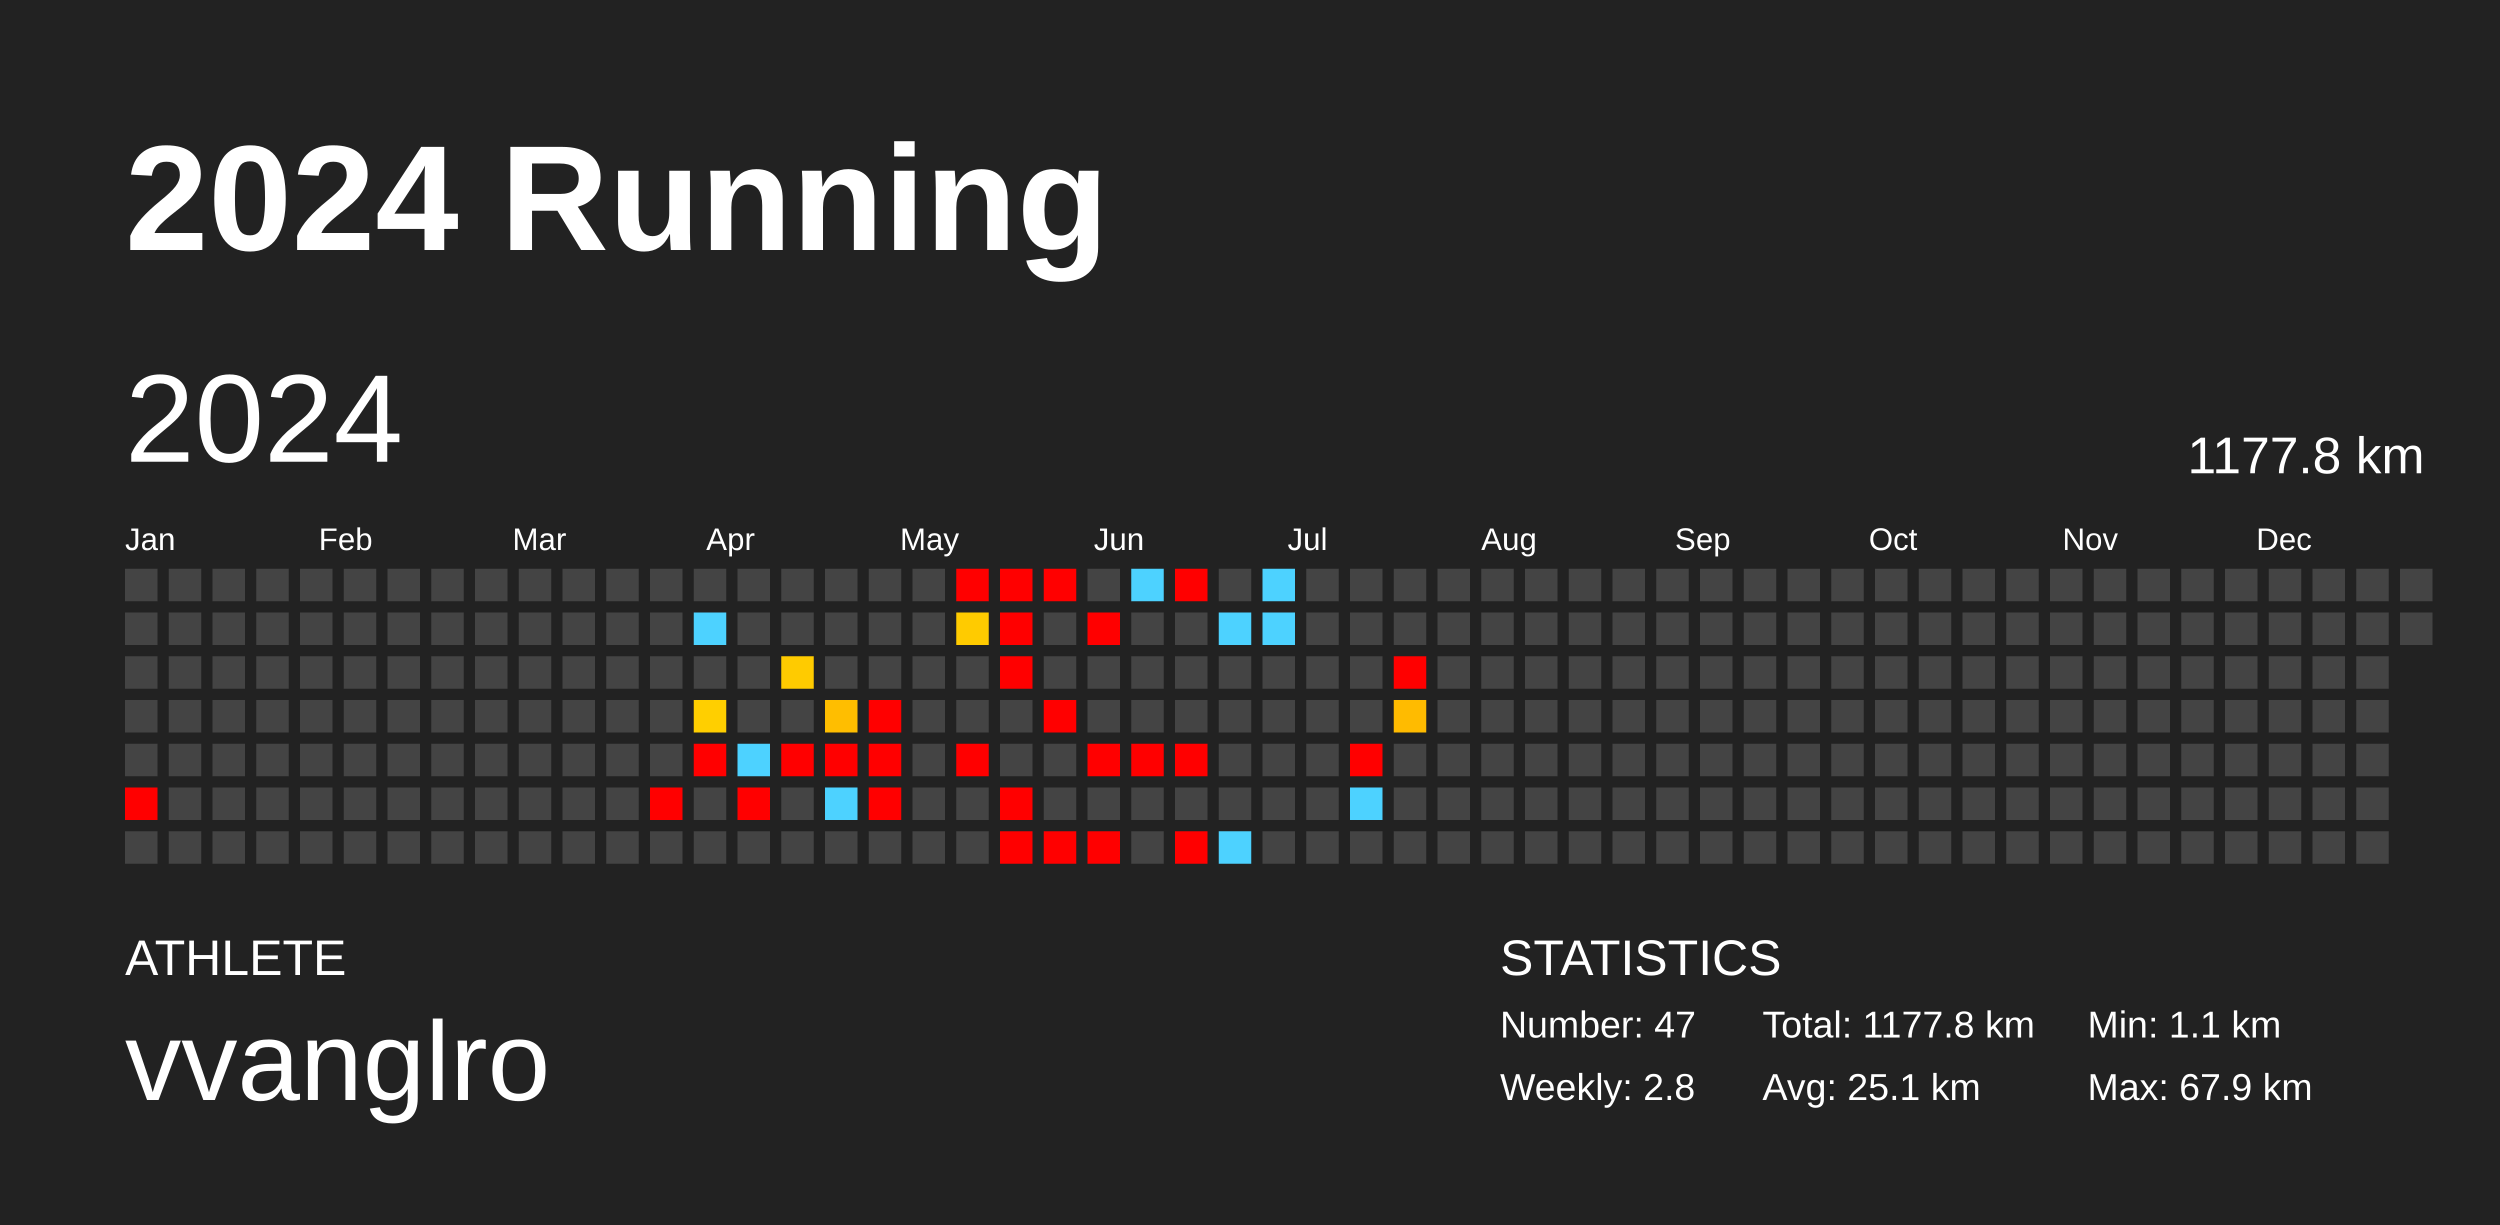
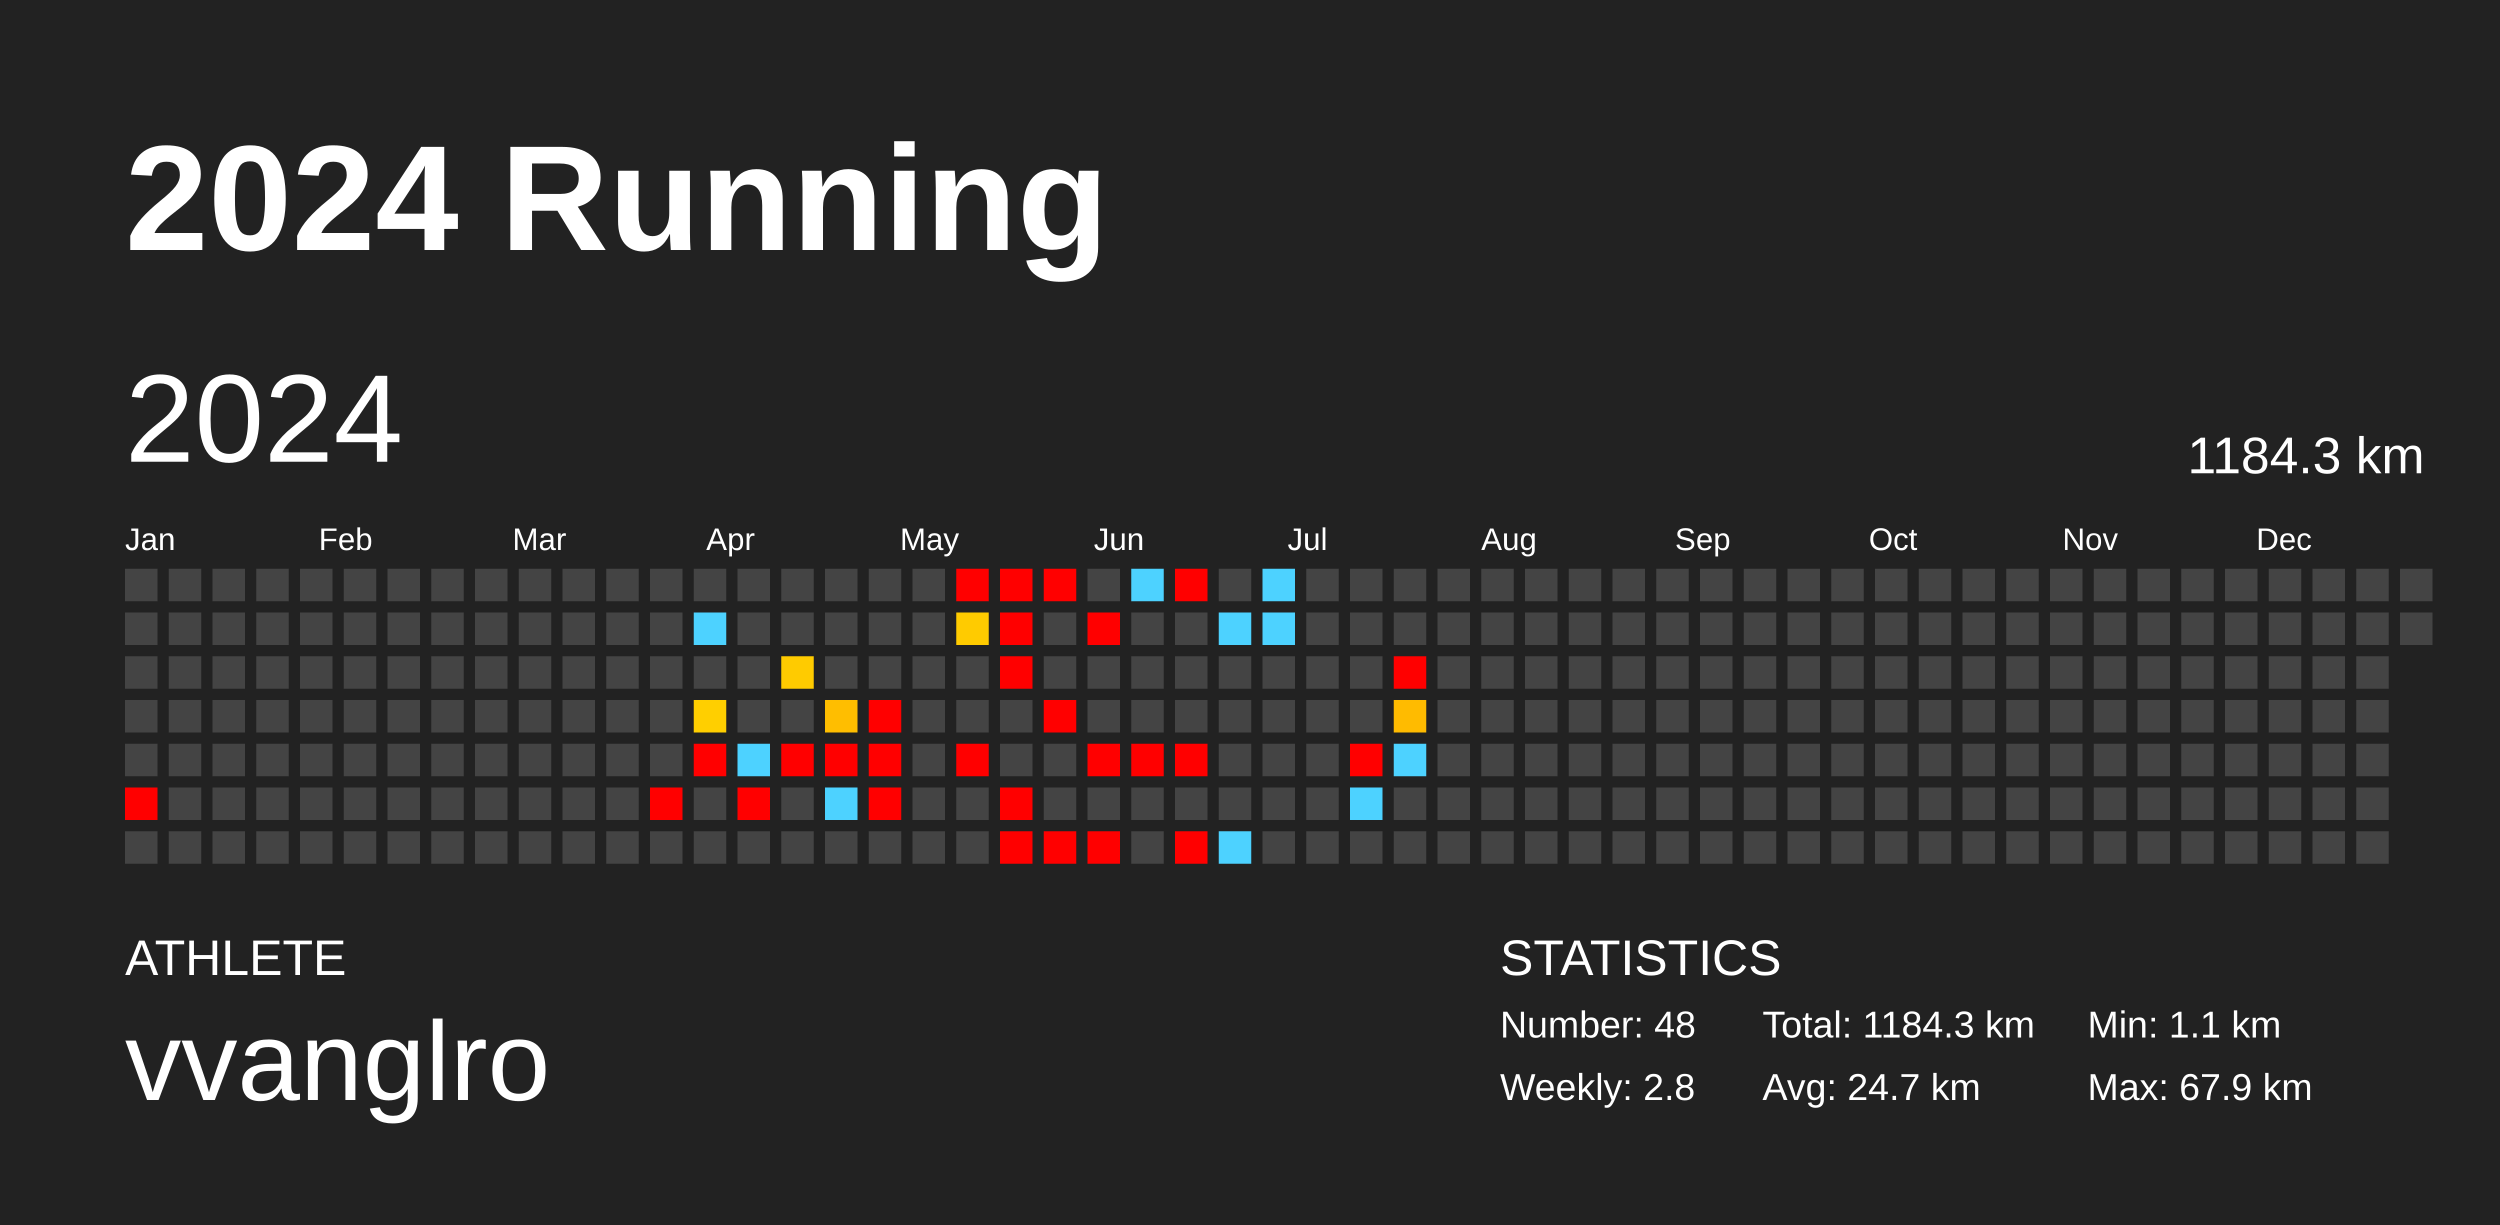
<svg xmlns="http://www.w3.org/2000/svg" baseProfile="full" height="98mm" version="1.1" viewBox="0,0,200,98" width="200mm">
  <defs />
  <rect fill="#222222" height="98" width="200" x="0" y="0" />
  <text fill="#FFFFFF" style="font-size:12px; font-family:Arial; font-weight:bold;" x="10" y="20">2024 Running</text>
  <text fill="#FFFFFF" style="font-size:4px; font-family:Arial" x="10" y="78">ATHLETE</text>
  <text fill="#FFFFFF" style="font-size:9px; font-family:Arial" x="10" y="88">vvanglro</text>
  <text fill="#FFFFFF" style="font-size:4px; font-family:Arial" x="120" y="78">STATISTICS</text>
-   <text fill="#FFFFFF" style="font-size:3px; font-family:Arial" x="120" y="83">Number: 47</text>
+   <text fill="#FFFFFF" style="font-size:3px; font-family:Arial" x="120" y="83">Number: 48</text>
  <text fill="#FFFFFF" style="font-size:3px; font-family:Arial" x="120" y="88">Weekly: 2.8</text>
-   <text fill="#FFFFFF" style="font-size:3px; font-family:Arial" x="141" y="83">Total: 1177.8 km</text>
-   <text fill="#FFFFFF" style="font-size:3px; font-family:Arial" x="141" y="88">Avg: 25.1 km</text>
+   <text fill="#FFFFFF" style="font-size:3px; font-family:Arial" x="141" y="83">Total: 1184.3 km</text>
+   <text fill="#FFFFFF" style="font-size:3px; font-family:Arial" x="141" y="88">Avg: 24.7 km</text>
  <text fill="#FFFFFF" style="font-size:3px; font-family:Arial" x="167" y="83">Min: 1.1 km</text>
  <text fill="#FFFFFF" style="font-size:3px; font-family:Arial" x="167" y="88">Max: 67.9 km</text>
  <text dominant-baseline="hanging" fill="#FFFFFF" style="font-size:10.0px; font-family:Arial;" x="10" y="30">2024</text>
-   <text dominant-baseline="hanging" fill="#FFFFFF" style="font-size:4.125px; font-family:Arial;" x="175" y="35">1177.8 km</text>
+   <text dominant-baseline="hanging" fill="#FFFFFF" style="font-size:4.125px; font-family:Arial;" x="175" y="35">1184.3 km</text>
  <text fill="#FFFFFF" style="font-size:2.5px; font-family:Arial" x="10.0" y="44">Jan</text>
  <text fill="#FFFFFF" style="font-size:2.5px; font-family:Arial" x="25.5" y="44">Feb</text>
  <text fill="#FFFFFF" style="font-size:2.5px; font-family:Arial" x="41.0" y="44">Mar</text>
  <text fill="#FFFFFF" style="font-size:2.5px; font-family:Arial" x="56.5" y="44">Apr</text>
  <text fill="#FFFFFF" style="font-size:2.5px; font-family:Arial" x="72.0" y="44">May</text>
  <text fill="#FFFFFF" style="font-size:2.5px; font-family:Arial" x="87.5" y="44">Jun</text>
  <text fill="#FFFFFF" style="font-size:2.5px; font-family:Arial" x="103.0" y="44">Jul</text>
  <text fill="#FFFFFF" style="font-size:2.5px; font-family:Arial" x="118.5" y="44">Aug</text>
  <text fill="#FFFFFF" style="font-size:2.5px; font-family:Arial" x="134.0" y="44">Sep</text>
  <text fill="#FFFFFF" style="font-size:2.5px; font-family:Arial" x="149.5" y="44">Oct</text>
  <text fill="#FFFFFF" style="font-size:2.5px; font-family:Arial" x="165.0" y="44">Nov</text>
  <text fill="#FFFFFF" style="font-size:2.5px; font-family:Arial" x="180.5" y="44">Dec</text>
  <rect fill="#444444" height="2.6" width="2.6" x="10.0" y="45.5" />
  <rect fill="#444444" height="2.6" width="2.6" x="10.0" y="49.0" />
  <rect fill="#444444" height="2.6" width="2.6" x="10.0" y="52.5" />
  <rect fill="#444444" height="2.6" width="2.6" x="10.0" y="56.0" />
  <rect fill="#444444" height="2.6" width="2.6" x="10.0" y="59.5" />
  <rect fill="red" height="2.6" width="2.6" x="10.0" y="63.0" />
  <rect fill="#444444" height="2.6" width="2.6" x="10.0" y="66.5" />
  <rect fill="#444444" height="2.6" width="2.6" x="13.5" y="45.5" />
  <rect fill="#444444" height="2.6" width="2.6" x="13.5" y="49.0" />
  <rect fill="#444444" height="2.6" width="2.6" x="13.5" y="52.5" />
  <rect fill="#444444" height="2.6" width="2.6" x="13.5" y="56.0" />
  <rect fill="#444444" height="2.6" width="2.6" x="13.5" y="59.5" />
  <rect fill="#444444" height="2.6" width="2.6" x="13.5" y="63.0" />
  <rect fill="#444444" height="2.6" width="2.6" x="13.5" y="66.5" />
  <rect fill="#444444" height="2.6" width="2.6" x="17.0" y="45.5" />
  <rect fill="#444444" height="2.6" width="2.6" x="17.0" y="49.0" />
  <rect fill="#444444" height="2.6" width="2.6" x="17.0" y="52.5" />
  <rect fill="#444444" height="2.6" width="2.6" x="17.0" y="56.0" />
  <rect fill="#444444" height="2.6" width="2.6" x="17.0" y="59.5" />
  <rect fill="#444444" height="2.6" width="2.6" x="17.0" y="63.0" />
  <rect fill="#444444" height="2.6" width="2.6" x="17.0" y="66.5" />
  <rect fill="#444444" height="2.6" width="2.6" x="20.5" y="45.5" />
  <rect fill="#444444" height="2.6" width="2.6" x="20.5" y="49.0" />
  <rect fill="#444444" height="2.6" width="2.6" x="20.5" y="52.5" />
  <rect fill="#444444" height="2.6" width="2.6" x="20.5" y="56.0" />
  <rect fill="#444444" height="2.6" width="2.6" x="20.5" y="59.5" />
  <rect fill="#444444" height="2.6" width="2.6" x="20.5" y="63.0" />
  <rect fill="#444444" height="2.6" width="2.6" x="20.5" y="66.5" />
  <rect fill="#444444" height="2.6" width="2.6" x="24.0" y="45.5" />
  <rect fill="#444444" height="2.6" width="2.6" x="24.0" y="49.0" />
  <rect fill="#444444" height="2.6" width="2.6" x="24.0" y="52.5" />
  <rect fill="#444444" height="2.6" width="2.6" x="24.0" y="56.0" />
  <rect fill="#444444" height="2.6" width="2.6" x="24.0" y="59.5" />
  <rect fill="#444444" height="2.6" width="2.6" x="24.0" y="63.0" />
  <rect fill="#444444" height="2.6" width="2.6" x="24.0" y="66.5" />
  <rect fill="#444444" height="2.6" width="2.6" x="27.5" y="45.5" />
  <rect fill="#444444" height="2.6" width="2.6" x="27.5" y="49.0" />
  <rect fill="#444444" height="2.6" width="2.6" x="27.5" y="52.5" />
  <rect fill="#444444" height="2.6" width="2.6" x="27.5" y="56.0" />
  <rect fill="#444444" height="2.6" width="2.6" x="27.5" y="59.5" />
  <rect fill="#444444" height="2.6" width="2.6" x="27.5" y="63.0" />
  <rect fill="#444444" height="2.6" width="2.6" x="27.5" y="66.5" />
  <rect fill="#444444" height="2.6" width="2.6" x="31.0" y="45.5" />
  <rect fill="#444444" height="2.6" width="2.6" x="31.0" y="49.0" />
  <rect fill="#444444" height="2.6" width="2.6" x="31.0" y="52.5" />
  <rect fill="#444444" height="2.6" width="2.6" x="31.0" y="56.0" />
  <rect fill="#444444" height="2.6" width="2.6" x="31.0" y="59.5" />
  <rect fill="#444444" height="2.6" width="2.6" x="31.0" y="63.0" />
  <rect fill="#444444" height="2.6" width="2.6" x="31.0" y="66.5" />
  <rect fill="#444444" height="2.6" width="2.6" x="34.5" y="45.5" />
  <rect fill="#444444" height="2.6" width="2.6" x="34.5" y="49.0" />
  <rect fill="#444444" height="2.6" width="2.6" x="34.5" y="52.5" />
  <rect fill="#444444" height="2.6" width="2.6" x="34.5" y="56.0" />
  <rect fill="#444444" height="2.6" width="2.6" x="34.5" y="59.5" />
  <rect fill="#444444" height="2.6" width="2.6" x="34.5" y="63.0" />
  <rect fill="#444444" height="2.6" width="2.6" x="34.5" y="66.5" />
  <rect fill="#444444" height="2.6" width="2.6" x="38.0" y="45.5" />
  <rect fill="#444444" height="2.6" width="2.6" x="38.0" y="49.0" />
  <rect fill="#444444" height="2.6" width="2.6" x="38.0" y="52.5" />
  <rect fill="#444444" height="2.6" width="2.6" x="38.0" y="56.0" />
  <rect fill="#444444" height="2.6" width="2.6" x="38.0" y="59.5" />
  <rect fill="#444444" height="2.6" width="2.6" x="38.0" y="63.0" />
  <rect fill="#444444" height="2.6" width="2.6" x="38.0" y="66.5" />
  <rect fill="#444444" height="2.6" width="2.6" x="41.5" y="45.5" />
  <rect fill="#444444" height="2.6" width="2.6" x="41.5" y="49.0" />
  <rect fill="#444444" height="2.6" width="2.6" x="41.5" y="52.5" />
  <rect fill="#444444" height="2.6" width="2.6" x="41.5" y="56.0" />
  <rect fill="#444444" height="2.6" width="2.6" x="41.5" y="59.5" />
  <rect fill="#444444" height="2.6" width="2.6" x="41.5" y="63.0" />
  <rect fill="#444444" height="2.6" width="2.6" x="41.5" y="66.5" />
  <rect fill="#444444" height="2.6" width="2.6" x="45.0" y="45.5" />
  <rect fill="#444444" height="2.6" width="2.6" x="45.0" y="49.0" />
  <rect fill="#444444" height="2.6" width="2.6" x="45.0" y="52.5" />
  <rect fill="#444444" height="2.6" width="2.6" x="45.0" y="56.0" />
  <rect fill="#444444" height="2.6" width="2.6" x="45.0" y="59.5" />
  <rect fill="#444444" height="2.6" width="2.6" x="45.0" y="63.0" />
  <rect fill="#444444" height="2.6" width="2.6" x="45.0" y="66.5" />
  <rect fill="#444444" height="2.6" width="2.6" x="48.5" y="45.5" />
  <rect fill="#444444" height="2.6" width="2.6" x="48.5" y="49.0" />
  <rect fill="#444444" height="2.6" width="2.6" x="48.5" y="52.5" />
  <rect fill="#444444" height="2.6" width="2.6" x="48.5" y="56.0" />
  <rect fill="#444444" height="2.6" width="2.6" x="48.5" y="59.5" />
  <rect fill="#444444" height="2.6" width="2.6" x="48.5" y="63.0" />
  <rect fill="#444444" height="2.6" width="2.6" x="48.5" y="66.5" />
  <rect fill="#444444" height="2.6" width="2.6" x="52.0" y="45.5" />
  <rect fill="#444444" height="2.6" width="2.6" x="52.0" y="49.0" />
  <rect fill="#444444" height="2.6" width="2.6" x="52.0" y="52.5" />
  <rect fill="#444444" height="2.6" width="2.6" x="52.0" y="56.0" />
  <rect fill="#444444" height="2.6" width="2.6" x="52.0" y="59.5" />
  <rect fill="red" height="2.6" width="2.6" x="52.0" y="63.0" />
  <rect fill="#444444" height="2.6" width="2.6" x="52.0" y="66.5" />
  <rect fill="#444444" height="2.6" width="2.6" x="55.5" y="45.5" />
  <rect fill="#4dd2ff" height="2.6" width="2.6" x="55.5" y="49.0" />
  <rect fill="#444444" height="2.6" width="2.6" x="55.5" y="52.5" />
  <rect fill="#ffcf00" height="2.6" width="2.6" x="55.5" y="56.0" />
  <rect fill="red" height="2.6" width="2.6" x="55.5" y="59.5" />
  <rect fill="#444444" height="2.6" width="2.6" x="55.5" y="63.0" />
  <rect fill="#444444" height="2.6" width="2.6" x="55.5" y="66.5" />
  <rect fill="#444444" height="2.6" width="2.6" x="59.0" y="45.5" />
  <rect fill="#444444" height="2.6" width="2.6" x="59.0" y="49.0" />
  <rect fill="#444444" height="2.6" width="2.6" x="59.0" y="52.5" />
  <rect fill="#444444" height="2.6" width="2.6" x="59.0" y="56.0" />
  <rect fill="#4dd2ff" height="2.6" width="2.6" x="59.0" y="59.5" />
  <rect fill="red" height="2.6" width="2.6" x="59.0" y="63.0" />
  <rect fill="#444444" height="2.6" width="2.6" x="59.0" y="66.5" />
  <rect fill="#444444" height="2.6" width="2.6" x="62.5" y="45.5" />
  <rect fill="#444444" height="2.6" width="2.6" x="62.5" y="49.0" />
  <rect fill="#ffcb00" height="2.6" width="2.6" x="62.5" y="52.5" />
  <rect fill="#444444" height="2.6" width="2.6" x="62.5" y="56.0" />
  <rect fill="red" height="2.6" width="2.6" x="62.5" y="59.5" />
  <rect fill="#444444" height="2.6" width="2.6" x="62.5" y="63.0" />
  <rect fill="#444444" height="2.6" width="2.6" x="62.5" y="66.5" />
  <rect fill="#444444" height="2.6" width="2.6" x="66.0" y="45.5" />
  <rect fill="#444444" height="2.6" width="2.6" x="66.0" y="49.0" />
  <rect fill="#444444" height="2.6" width="2.6" x="66.0" y="52.5" />
  <rect fill="#ffbe00" height="2.6" width="2.6" x="66.0" y="56.0" />
  <rect fill="red" height="2.6" width="2.6" x="66.0" y="59.5" />
  <rect fill="#4dd2ff" height="2.6" width="2.6" x="66.0" y="63.0" />
  <rect fill="#444444" height="2.6" width="2.6" x="66.0" y="66.5" />
  <rect fill="#444444" height="2.6" width="2.6" x="69.5" y="45.5" />
  <rect fill="#444444" height="2.6" width="2.6" x="69.5" y="49.0" />
  <rect fill="#444444" height="2.6" width="2.6" x="69.5" y="52.5" />
  <rect fill="red" height="2.6" width="2.6" x="69.5" y="56.0" />
  <rect fill="red" height="2.6" width="2.6" x="69.5" y="59.5" />
  <rect fill="red" height="2.6" width="2.6" x="69.5" y="63.0" />
  <rect fill="#444444" height="2.6" width="2.6" x="69.5" y="66.5" />
  <rect fill="#444444" height="2.6" width="2.6" x="73.0" y="45.5" />
  <rect fill="#444444" height="2.6" width="2.6" x="73.0" y="49.0" />
  <rect fill="#444444" height="2.6" width="2.6" x="73.0" y="52.5" />
  <rect fill="#444444" height="2.6" width="2.6" x="73.0" y="56.0" />
  <rect fill="#444444" height="2.6" width="2.6" x="73.0" y="59.5" />
  <rect fill="#444444" height="2.6" width="2.6" x="73.0" y="63.0" />
  <rect fill="#444444" height="2.6" width="2.6" x="73.0" y="66.5" />
  <rect fill="red" height="2.6" width="2.6" x="76.5" y="45.5" />
  <rect fill="#ffcb00" height="2.6" width="2.6" x="76.5" y="49.0" />
  <rect fill="#444444" height="2.6" width="2.6" x="76.5" y="52.5" />
  <rect fill="#444444" height="2.6" width="2.6" x="76.5" y="56.0" />
  <rect fill="red" height="2.6" width="2.6" x="76.5" y="59.5" />
  <rect fill="#444444" height="2.6" width="2.6" x="76.5" y="63.0" />
  <rect fill="#444444" height="2.6" width="2.6" x="76.5" y="66.5" />
  <rect fill="red" height="2.6" width="2.6" x="80.0" y="45.5" />
  <rect fill="red" height="2.6" width="2.6" x="80.0" y="49.0" />
  <rect fill="red" height="2.6" width="2.6" x="80.0" y="52.5" />
  <rect fill="#444444" height="2.6" width="2.6" x="80.0" y="56.0" />
  <rect fill="#444444" height="2.6" width="2.6" x="80.0" y="59.5" />
  <rect fill="red" height="2.6" width="2.6" x="80.0" y="63.0" />
  <rect fill="red" height="2.6" width="2.6" x="80.0" y="66.5" />
  <rect fill="red" height="2.6" width="2.6" x="83.5" y="45.5" />
  <rect fill="#444444" height="2.6" width="2.6" x="83.5" y="49.0" />
  <rect fill="#444444" height="2.6" width="2.6" x="83.5" y="52.5" />
  <rect fill="red" height="2.6" width="2.6" x="83.5" y="56.0" />
  <rect fill="#444444" height="2.6" width="2.6" x="83.5" y="59.5" />
  <rect fill="#444444" height="2.6" width="2.6" x="83.5" y="63.0" />
  <rect fill="red" height="2.6" width="2.6" x="83.5" y="66.5" />
  <rect fill="#444444" height="2.6" width="2.6" x="87.0" y="45.5" />
  <rect fill="red" height="2.6" width="2.6" x="87.0" y="49.0" />
  <rect fill="#444444" height="2.6" width="2.6" x="87.0" y="52.5" />
  <rect fill="#444444" height="2.6" width="2.6" x="87.0" y="56.0" />
  <rect fill="red" height="2.6" width="2.6" x="87.0" y="59.5" />
  <rect fill="#444444" height="2.6" width="2.6" x="87.0" y="63.0" />
  <rect fill="red" height="2.6" width="2.6" x="87.0" y="66.5" />
  <rect fill="#4dd2ff" height="2.6" width="2.6" x="90.5" y="45.5" />
  <rect fill="#444444" height="2.6" width="2.6" x="90.5" y="49.0" />
  <rect fill="#444444" height="2.6" width="2.6" x="90.5" y="52.5" />
  <rect fill="#444444" height="2.6" width="2.6" x="90.5" y="56.0" />
  <rect fill="red" height="2.6" width="2.6" x="90.5" y="59.5" />
  <rect fill="#444444" height="2.6" width="2.6" x="90.5" y="63.0" />
  <rect fill="#444444" height="2.6" width="2.6" x="90.5" y="66.5" />
  <rect fill="red" height="2.6" width="2.6" x="94.0" y="45.5" />
  <rect fill="#444444" height="2.6" width="2.6" x="94.0" y="49.0" />
  <rect fill="#444444" height="2.6" width="2.6" x="94.0" y="52.5" />
  <rect fill="#444444" height="2.6" width="2.6" x="94.0" y="56.0" />
  <rect fill="red" height="2.6" width="2.6" x="94.0" y="59.5" />
  <rect fill="#444444" height="2.6" width="2.6" x="94.0" y="63.0" />
  <rect fill="red" height="2.6" width="2.6" x="94.0" y="66.5" />
  <rect fill="#444444" height="2.6" width="2.6" x="97.5" y="45.5" />
  <rect fill="#4dd2ff" height="2.6" width="2.6" x="97.5" y="49.0" />
  <rect fill="#444444" height="2.6" width="2.6" x="97.5" y="52.5" />
  <rect fill="#444444" height="2.6" width="2.6" x="97.5" y="56.0" />
  <rect fill="#444444" height="2.6" width="2.6" x="97.5" y="59.5" />
  <rect fill="#444444" height="2.6" width="2.6" x="97.5" y="63.0" />
  <rect fill="#4dd2ff" height="2.6" width="2.6" x="97.5" y="66.5" />
  <rect fill="#4dd2ff" height="2.6" width="2.6" x="101.0" y="45.5" />
  <rect fill="#4dd2ff" height="2.6" width="2.6" x="101.0" y="49.0" />
  <rect fill="#444444" height="2.6" width="2.6" x="101.0" y="52.5" />
  <rect fill="#444444" height="2.6" width="2.6" x="101.0" y="56.0" />
  <rect fill="#444444" height="2.6" width="2.6" x="101.0" y="59.5" />
  <rect fill="#444444" height="2.6" width="2.6" x="101.0" y="63.0" />
  <rect fill="#444444" height="2.6" width="2.6" x="101.0" y="66.5" />
  <rect fill="#444444" height="2.6" width="2.6" x="104.5" y="45.5" />
  <rect fill="#444444" height="2.6" width="2.6" x="104.5" y="49.0" />
  <rect fill="#444444" height="2.6" width="2.6" x="104.5" y="52.5" />
  <rect fill="#444444" height="2.6" width="2.6" x="104.5" y="56.0" />
  <rect fill="#444444" height="2.6" width="2.6" x="104.5" y="59.5" />
  <rect fill="#444444" height="2.6" width="2.6" x="104.5" y="63.0" />
  <rect fill="#444444" height="2.6" width="2.6" x="104.5" y="66.5" />
  <rect fill="#444444" height="2.6" width="2.6" x="108.0" y="45.5" />
  <rect fill="#444444" height="2.6" width="2.6" x="108.0" y="49.0" />
  <rect fill="#444444" height="2.6" width="2.6" x="108.0" y="52.5" />
  <rect fill="#444444" height="2.6" width="2.6" x="108.0" y="56.0" />
  <rect fill="red" height="2.6" width="2.6" x="108.0" y="59.5" />
  <rect fill="#4dd2ff" height="2.6" width="2.6" x="108.0" y="63.0" />
  <rect fill="#444444" height="2.6" width="2.6" x="108.0" y="66.5" />
  <rect fill="#444444" height="2.6" width="2.6" x="111.5" y="45.5" />
  <rect fill="#444444" height="2.6" width="2.6" x="111.5" y="49.0" />
  <rect fill="red" height="2.6" width="2.6" x="111.5" y="52.5" />
  <rect fill="#ffbb00" height="2.6" width="2.6" x="111.5" y="56.0" />
-   <rect fill="#444444" height="2.6" width="2.6" x="111.5" y="59.5" />
+   <rect fill="#4dd2ff" height="2.6" width="2.6" x="111.5" y="59.5" />
  <rect fill="#444444" height="2.6" width="2.6" x="111.5" y="63.0" />
  <rect fill="#444444" height="2.6" width="2.6" x="111.5" y="66.5" />
  <rect fill="#444444" height="2.6" width="2.6" x="115.0" y="45.5" />
  <rect fill="#444444" height="2.6" width="2.6" x="115.0" y="49.0" />
  <rect fill="#444444" height="2.6" width="2.6" x="115.0" y="52.5" />
  <rect fill="#444444" height="2.6" width="2.6" x="115.0" y="56.0" />
  <rect fill="#444444" height="2.6" width="2.6" x="115.0" y="59.5" />
  <rect fill="#444444" height="2.6" width="2.6" x="115.0" y="63.0" />
  <rect fill="#444444" height="2.6" width="2.6" x="115.0" y="66.5" />
  <rect fill="#444444" height="2.6" width="2.6" x="118.5" y="45.5" />
  <rect fill="#444444" height="2.6" width="2.6" x="118.5" y="49.0" />
  <rect fill="#444444" height="2.6" width="2.6" x="118.5" y="52.5" />
  <rect fill="#444444" height="2.6" width="2.6" x="118.5" y="56.0" />
  <rect fill="#444444" height="2.6" width="2.6" x="118.5" y="59.5" />
  <rect fill="#444444" height="2.6" width="2.6" x="118.5" y="63.0" />
  <rect fill="#444444" height="2.6" width="2.6" x="118.5" y="66.5" />
  <rect fill="#444444" height="2.6" width="2.6" x="122.0" y="45.5" />
  <rect fill="#444444" height="2.6" width="2.6" x="122.0" y="49.0" />
  <rect fill="#444444" height="2.6" width="2.6" x="122.0" y="52.5" />
  <rect fill="#444444" height="2.6" width="2.6" x="122.0" y="56.0" />
  <rect fill="#444444" height="2.6" width="2.6" x="122.0" y="59.5" />
  <rect fill="#444444" height="2.6" width="2.6" x="122.0" y="63.0" />
  <rect fill="#444444" height="2.6" width="2.6" x="122.0" y="66.5" />
  <rect fill="#444444" height="2.6" width="2.6" x="125.5" y="45.5" />
  <rect fill="#444444" height="2.6" width="2.6" x="125.5" y="49.0" />
  <rect fill="#444444" height="2.6" width="2.6" x="125.5" y="52.5" />
  <rect fill="#444444" height="2.6" width="2.6" x="125.5" y="56.0" />
  <rect fill="#444444" height="2.6" width="2.6" x="125.5" y="59.5" />
  <rect fill="#444444" height="2.6" width="2.6" x="125.5" y="63.0" />
  <rect fill="#444444" height="2.6" width="2.6" x="125.5" y="66.5" />
  <rect fill="#444444" height="2.6" width="2.6" x="129.0" y="45.5" />
  <rect fill="#444444" height="2.6" width="2.6" x="129.0" y="49.0" />
  <rect fill="#444444" height="2.6" width="2.6" x="129.0" y="52.5" />
  <rect fill="#444444" height="2.6" width="2.6" x="129.0" y="56.0" />
  <rect fill="#444444" height="2.6" width="2.6" x="129.0" y="59.5" />
  <rect fill="#444444" height="2.6" width="2.6" x="129.0" y="63.0" />
  <rect fill="#444444" height="2.6" width="2.6" x="129.0" y="66.5" />
  <rect fill="#444444" height="2.6" width="2.6" x="132.5" y="45.5" />
  <rect fill="#444444" height="2.6" width="2.6" x="132.5" y="49.0" />
  <rect fill="#444444" height="2.6" width="2.6" x="132.5" y="52.5" />
  <rect fill="#444444" height="2.6" width="2.6" x="132.5" y="56.0" />
  <rect fill="#444444" height="2.6" width="2.6" x="132.5" y="59.5" />
  <rect fill="#444444" height="2.6" width="2.6" x="132.5" y="63.0" />
  <rect fill="#444444" height="2.6" width="2.6" x="132.5" y="66.5" />
  <rect fill="#444444" height="2.6" width="2.6" x="136.0" y="45.5" />
  <rect fill="#444444" height="2.6" width="2.6" x="136.0" y="49.0" />
  <rect fill="#444444" height="2.6" width="2.6" x="136.0" y="52.5" />
  <rect fill="#444444" height="2.6" width="2.6" x="136.0" y="56.0" />
  <rect fill="#444444" height="2.6" width="2.6" x="136.0" y="59.5" />
  <rect fill="#444444" height="2.6" width="2.6" x="136.0" y="63.0" />
  <rect fill="#444444" height="2.6" width="2.6" x="136.0" y="66.5" />
  <rect fill="#444444" height="2.6" width="2.6" x="139.5" y="45.5" />
  <rect fill="#444444" height="2.6" width="2.6" x="139.5" y="49.0" />
  <rect fill="#444444" height="2.6" width="2.6" x="139.5" y="52.5" />
  <rect fill="#444444" height="2.6" width="2.6" x="139.5" y="56.0" />
  <rect fill="#444444" height="2.6" width="2.6" x="139.5" y="59.5" />
  <rect fill="#444444" height="2.6" width="2.6" x="139.5" y="63.0" />
  <rect fill="#444444" height="2.6" width="2.6" x="139.5" y="66.5" />
  <rect fill="#444444" height="2.6" width="2.6" x="143.0" y="45.5" />
  <rect fill="#444444" height="2.6" width="2.6" x="143.0" y="49.0" />
  <rect fill="#444444" height="2.6" width="2.6" x="143.0" y="52.5" />
  <rect fill="#444444" height="2.6" width="2.6" x="143.0" y="56.0" />
  <rect fill="#444444" height="2.6" width="2.6" x="143.0" y="59.5" />
  <rect fill="#444444" height="2.6" width="2.6" x="143.0" y="63.0" />
  <rect fill="#444444" height="2.6" width="2.6" x="143.0" y="66.5" />
  <rect fill="#444444" height="2.6" width="2.6" x="146.5" y="45.5" />
  <rect fill="#444444" height="2.6" width="2.6" x="146.5" y="49.0" />
  <rect fill="#444444" height="2.6" width="2.6" x="146.5" y="52.5" />
  <rect fill="#444444" height="2.6" width="2.6" x="146.5" y="56.0" />
  <rect fill="#444444" height="2.6" width="2.6" x="146.5" y="59.5" />
  <rect fill="#444444" height="2.6" width="2.6" x="146.5" y="63.0" />
  <rect fill="#444444" height="2.6" width="2.6" x="146.5" y="66.5" />
  <rect fill="#444444" height="2.6" width="2.6" x="150.0" y="45.5" />
  <rect fill="#444444" height="2.6" width="2.6" x="150.0" y="49.0" />
  <rect fill="#444444" height="2.6" width="2.6" x="150.0" y="52.5" />
  <rect fill="#444444" height="2.6" width="2.6" x="150.0" y="56.0" />
  <rect fill="#444444" height="2.6" width="2.6" x="150.0" y="59.5" />
  <rect fill="#444444" height="2.6" width="2.6" x="150.0" y="63.0" />
  <rect fill="#444444" height="2.6" width="2.6" x="150.0" y="66.5" />
  <rect fill="#444444" height="2.6" width="2.6" x="153.5" y="45.5" />
  <rect fill="#444444" height="2.6" width="2.6" x="153.5" y="49.0" />
  <rect fill="#444444" height="2.6" width="2.6" x="153.5" y="52.5" />
  <rect fill="#444444" height="2.6" width="2.6" x="153.5" y="56.0" />
  <rect fill="#444444" height="2.6" width="2.6" x="153.5" y="59.5" />
  <rect fill="#444444" height="2.6" width="2.6" x="153.5" y="63.0" />
  <rect fill="#444444" height="2.6" width="2.6" x="153.5" y="66.5" />
  <rect fill="#444444" height="2.6" width="2.6" x="157.0" y="45.5" />
  <rect fill="#444444" height="2.6" width="2.6" x="157.0" y="49.0" />
  <rect fill="#444444" height="2.6" width="2.6" x="157.0" y="52.5" />
  <rect fill="#444444" height="2.6" width="2.6" x="157.0" y="56.0" />
  <rect fill="#444444" height="2.6" width="2.6" x="157.0" y="59.5" />
  <rect fill="#444444" height="2.6" width="2.6" x="157.0" y="63.0" />
  <rect fill="#444444" height="2.6" width="2.6" x="157.0" y="66.5" />
  <rect fill="#444444" height="2.6" width="2.6" x="160.5" y="45.5" />
  <rect fill="#444444" height="2.6" width="2.6" x="160.5" y="49.0" />
  <rect fill="#444444" height="2.6" width="2.6" x="160.5" y="52.5" />
  <rect fill="#444444" height="2.6" width="2.6" x="160.5" y="56.0" />
  <rect fill="#444444" height="2.6" width="2.6" x="160.5" y="59.5" />
  <rect fill="#444444" height="2.6" width="2.6" x="160.5" y="63.0" />
  <rect fill="#444444" height="2.6" width="2.6" x="160.5" y="66.5" />
  <rect fill="#444444" height="2.6" width="2.6" x="164.0" y="45.5" />
  <rect fill="#444444" height="2.6" width="2.6" x="164.0" y="49.0" />
  <rect fill="#444444" height="2.6" width="2.6" x="164.0" y="52.5" />
  <rect fill="#444444" height="2.6" width="2.6" x="164.0" y="56.0" />
  <rect fill="#444444" height="2.6" width="2.6" x="164.0" y="59.5" />
  <rect fill="#444444" height="2.6" width="2.6" x="164.0" y="63.0" />
  <rect fill="#444444" height="2.6" width="2.6" x="164.0" y="66.5" />
  <rect fill="#444444" height="2.6" width="2.6" x="167.5" y="45.5" />
  <rect fill="#444444" height="2.6" width="2.6" x="167.5" y="49.0" />
  <rect fill="#444444" height="2.6" width="2.6" x="167.5" y="52.5" />
  <rect fill="#444444" height="2.6" width="2.6" x="167.5" y="56.0" />
  <rect fill="#444444" height="2.6" width="2.6" x="167.5" y="59.5" />
  <rect fill="#444444" height="2.6" width="2.6" x="167.5" y="63.0" />
  <rect fill="#444444" height="2.6" width="2.6" x="167.5" y="66.5" />
  <rect fill="#444444" height="2.6" width="2.6" x="171.0" y="45.5" />
  <rect fill="#444444" height="2.6" width="2.6" x="171.0" y="49.0" />
  <rect fill="#444444" height="2.6" width="2.6" x="171.0" y="52.5" />
  <rect fill="#444444" height="2.6" width="2.6" x="171.0" y="56.0" />
  <rect fill="#444444" height="2.6" width="2.6" x="171.0" y="59.5" />
  <rect fill="#444444" height="2.6" width="2.6" x="171.0" y="63.0" />
  <rect fill="#444444" height="2.6" width="2.6" x="171.0" y="66.5" />
  <rect fill="#444444" height="2.6" width="2.6" x="174.5" y="45.5" />
  <rect fill="#444444" height="2.6" width="2.6" x="174.5" y="49.0" />
  <rect fill="#444444" height="2.6" width="2.6" x="174.5" y="52.5" />
  <rect fill="#444444" height="2.6" width="2.6" x="174.5" y="56.0" />
  <rect fill="#444444" height="2.6" width="2.6" x="174.5" y="59.5" />
  <rect fill="#444444" height="2.6" width="2.6" x="174.5" y="63.0" />
  <rect fill="#444444" height="2.6" width="2.6" x="174.5" y="66.5" />
  <rect fill="#444444" height="2.6" width="2.6" x="178.0" y="45.5" />
  <rect fill="#444444" height="2.6" width="2.6" x="178.0" y="49.0" />
  <rect fill="#444444" height="2.6" width="2.6" x="178.0" y="52.5" />
  <rect fill="#444444" height="2.6" width="2.6" x="178.0" y="56.0" />
  <rect fill="#444444" height="2.6" width="2.6" x="178.0" y="59.5" />
  <rect fill="#444444" height="2.6" width="2.6" x="178.0" y="63.0" />
  <rect fill="#444444" height="2.6" width="2.6" x="178.0" y="66.5" />
  <rect fill="#444444" height="2.6" width="2.6" x="181.5" y="45.5" />
  <rect fill="#444444" height="2.6" width="2.6" x="181.5" y="49.0" />
  <rect fill="#444444" height="2.6" width="2.6" x="181.5" y="52.5" />
  <rect fill="#444444" height="2.6" width="2.6" x="181.5" y="56.0" />
  <rect fill="#444444" height="2.6" width="2.6" x="181.5" y="59.5" />
  <rect fill="#444444" height="2.6" width="2.6" x="181.5" y="63.0" />
  <rect fill="#444444" height="2.6" width="2.6" x="181.5" y="66.5" />
  <rect fill="#444444" height="2.6" width="2.6" x="185.0" y="45.5" />
  <rect fill="#444444" height="2.6" width="2.6" x="185.0" y="49.0" />
  <rect fill="#444444" height="2.6" width="2.6" x="185.0" y="52.5" />
  <rect fill="#444444" height="2.6" width="2.6" x="185.0" y="56.0" />
  <rect fill="#444444" height="2.6" width="2.6" x="185.0" y="59.5" />
  <rect fill="#444444" height="2.6" width="2.6" x="185.0" y="63.0" />
  <rect fill="#444444" height="2.6" width="2.6" x="185.0" y="66.5" />
  <rect fill="#444444" height="2.6" width="2.6" x="188.5" y="45.5" />
  <rect fill="#444444" height="2.6" width="2.6" x="188.5" y="49.0" />
  <rect fill="#444444" height="2.6" width="2.6" x="188.5" y="52.5" />
  <rect fill="#444444" height="2.6" width="2.6" x="188.5" y="56.0" />
  <rect fill="#444444" height="2.6" width="2.6" x="188.5" y="59.5" />
  <rect fill="#444444" height="2.6" width="2.6" x="188.5" y="63.0" />
  <rect fill="#444444" height="2.6" width="2.6" x="188.5" y="66.5" />
  <rect fill="#444444" height="2.6" width="2.6" x="192.0" y="45.5" />
  <rect fill="#444444" height="2.6" width="2.6" x="192.0" y="49.0" />
</svg>
